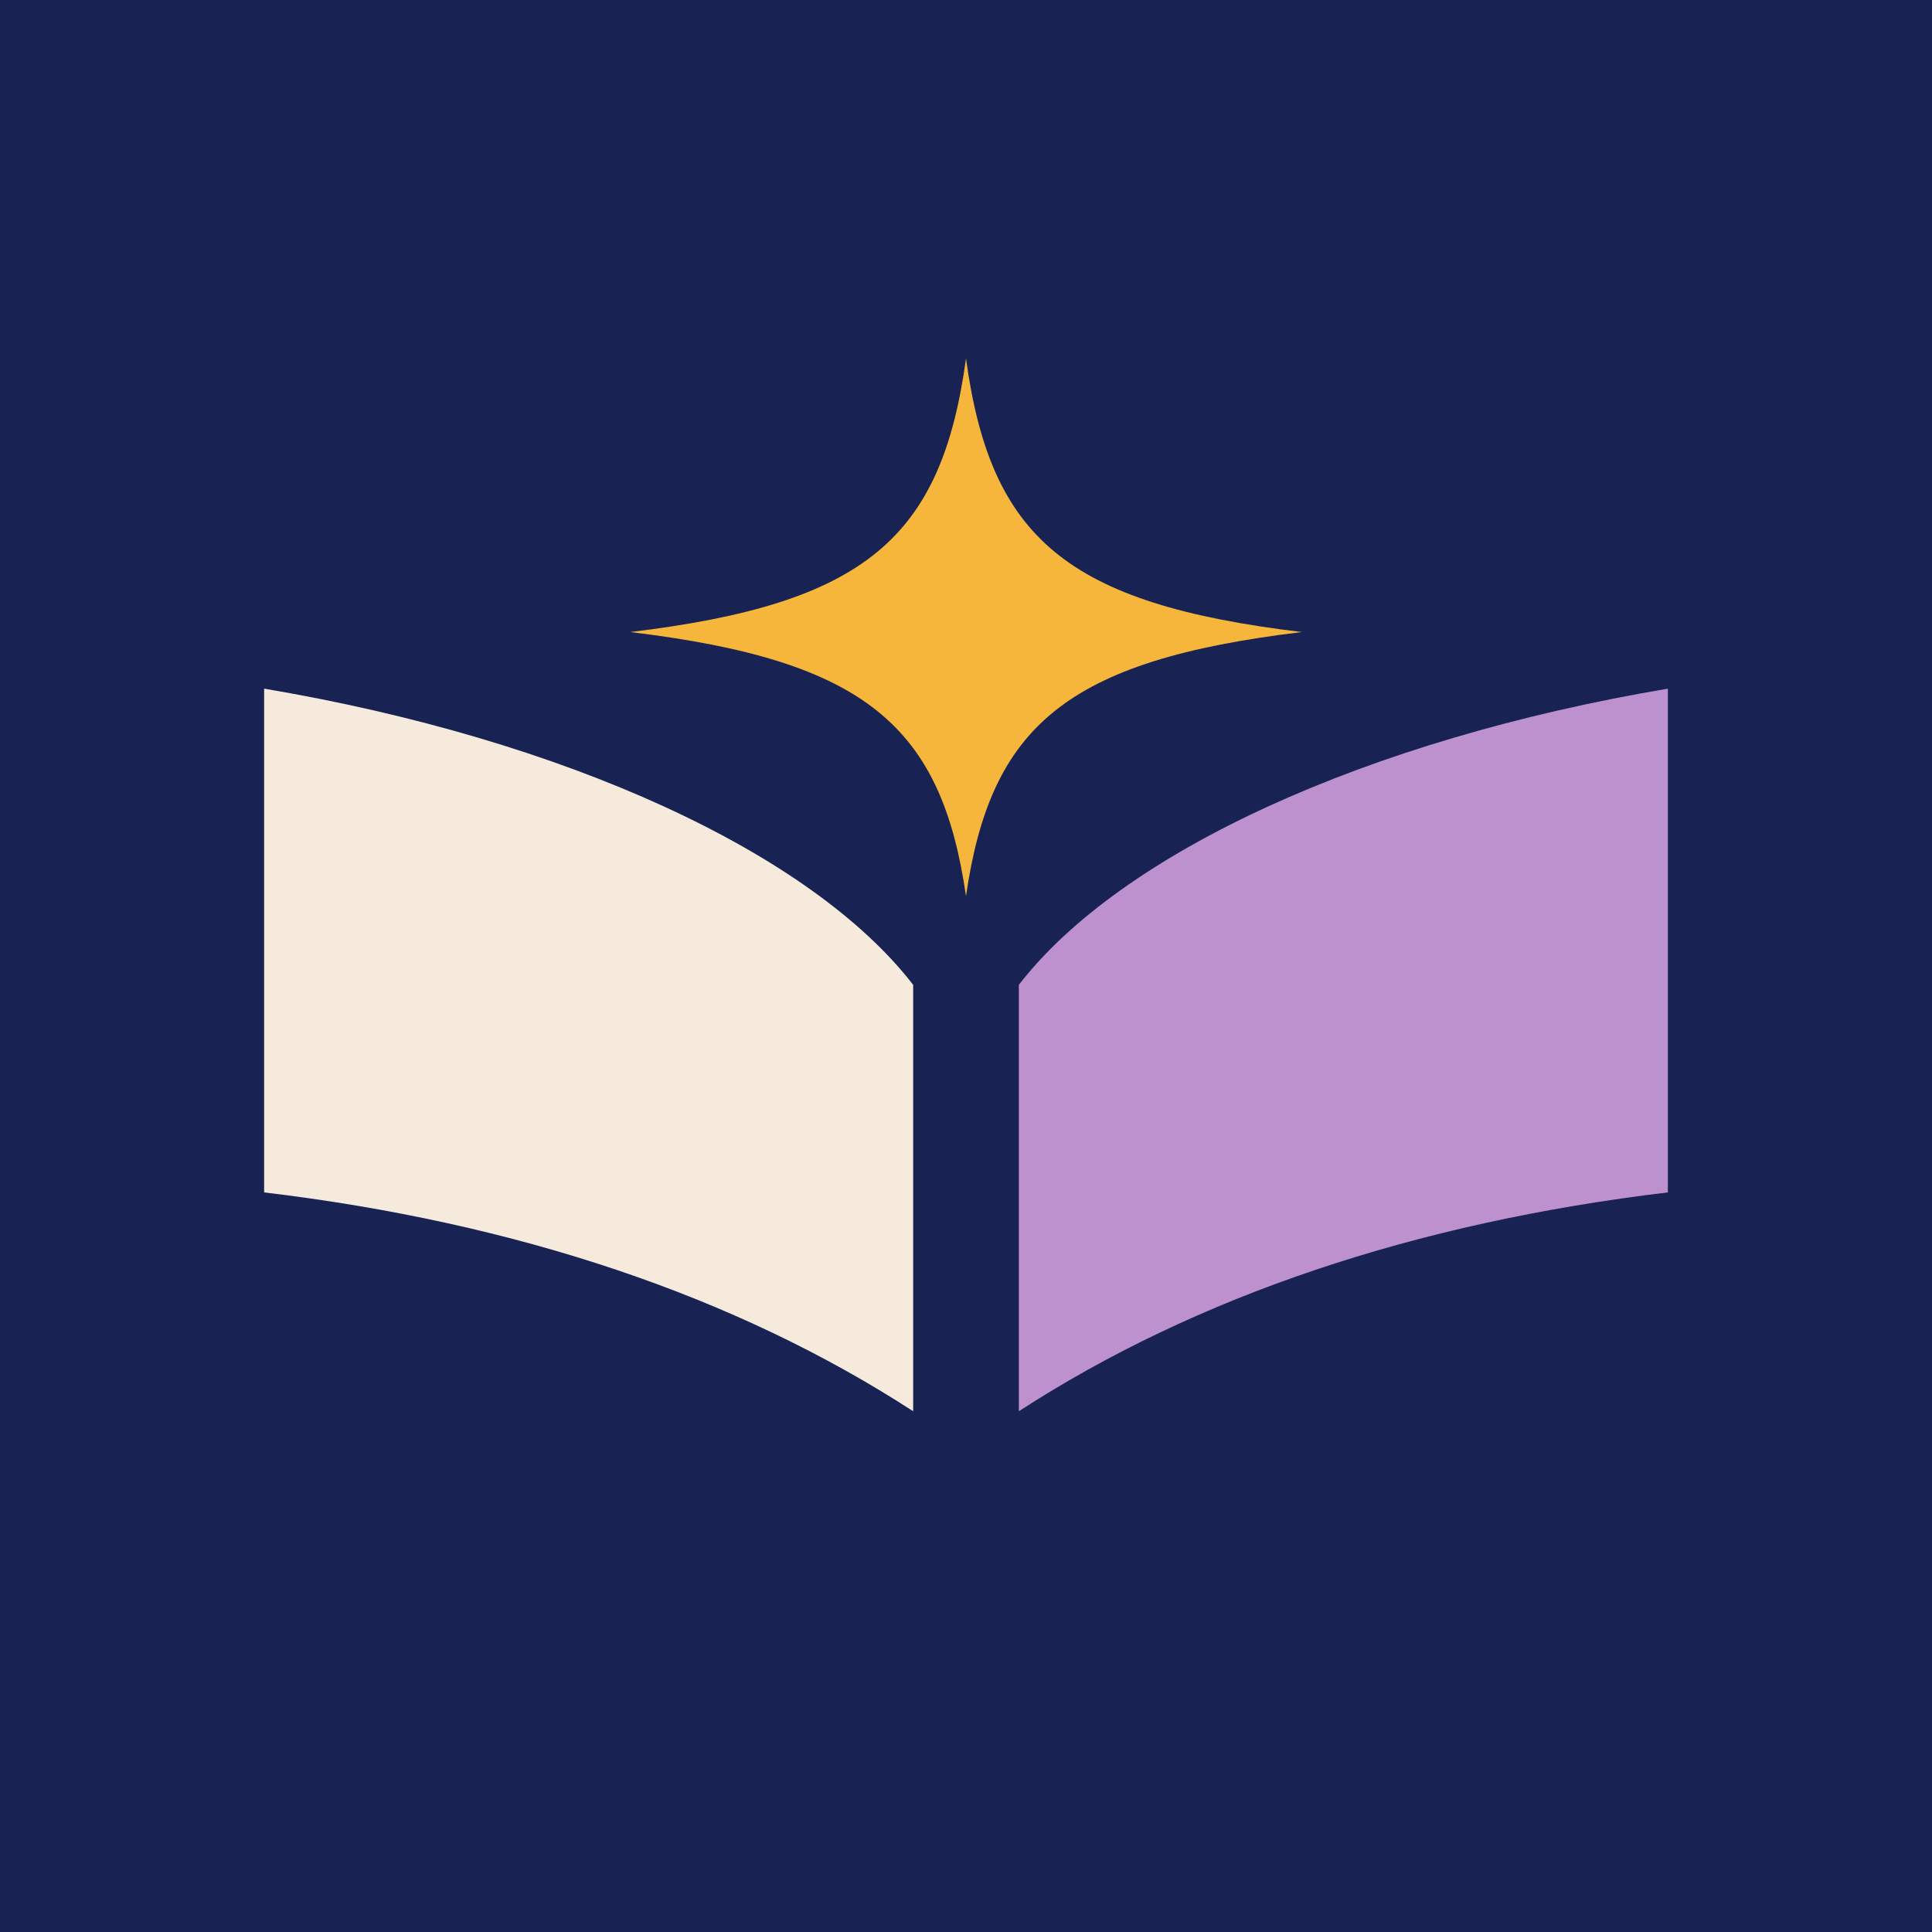
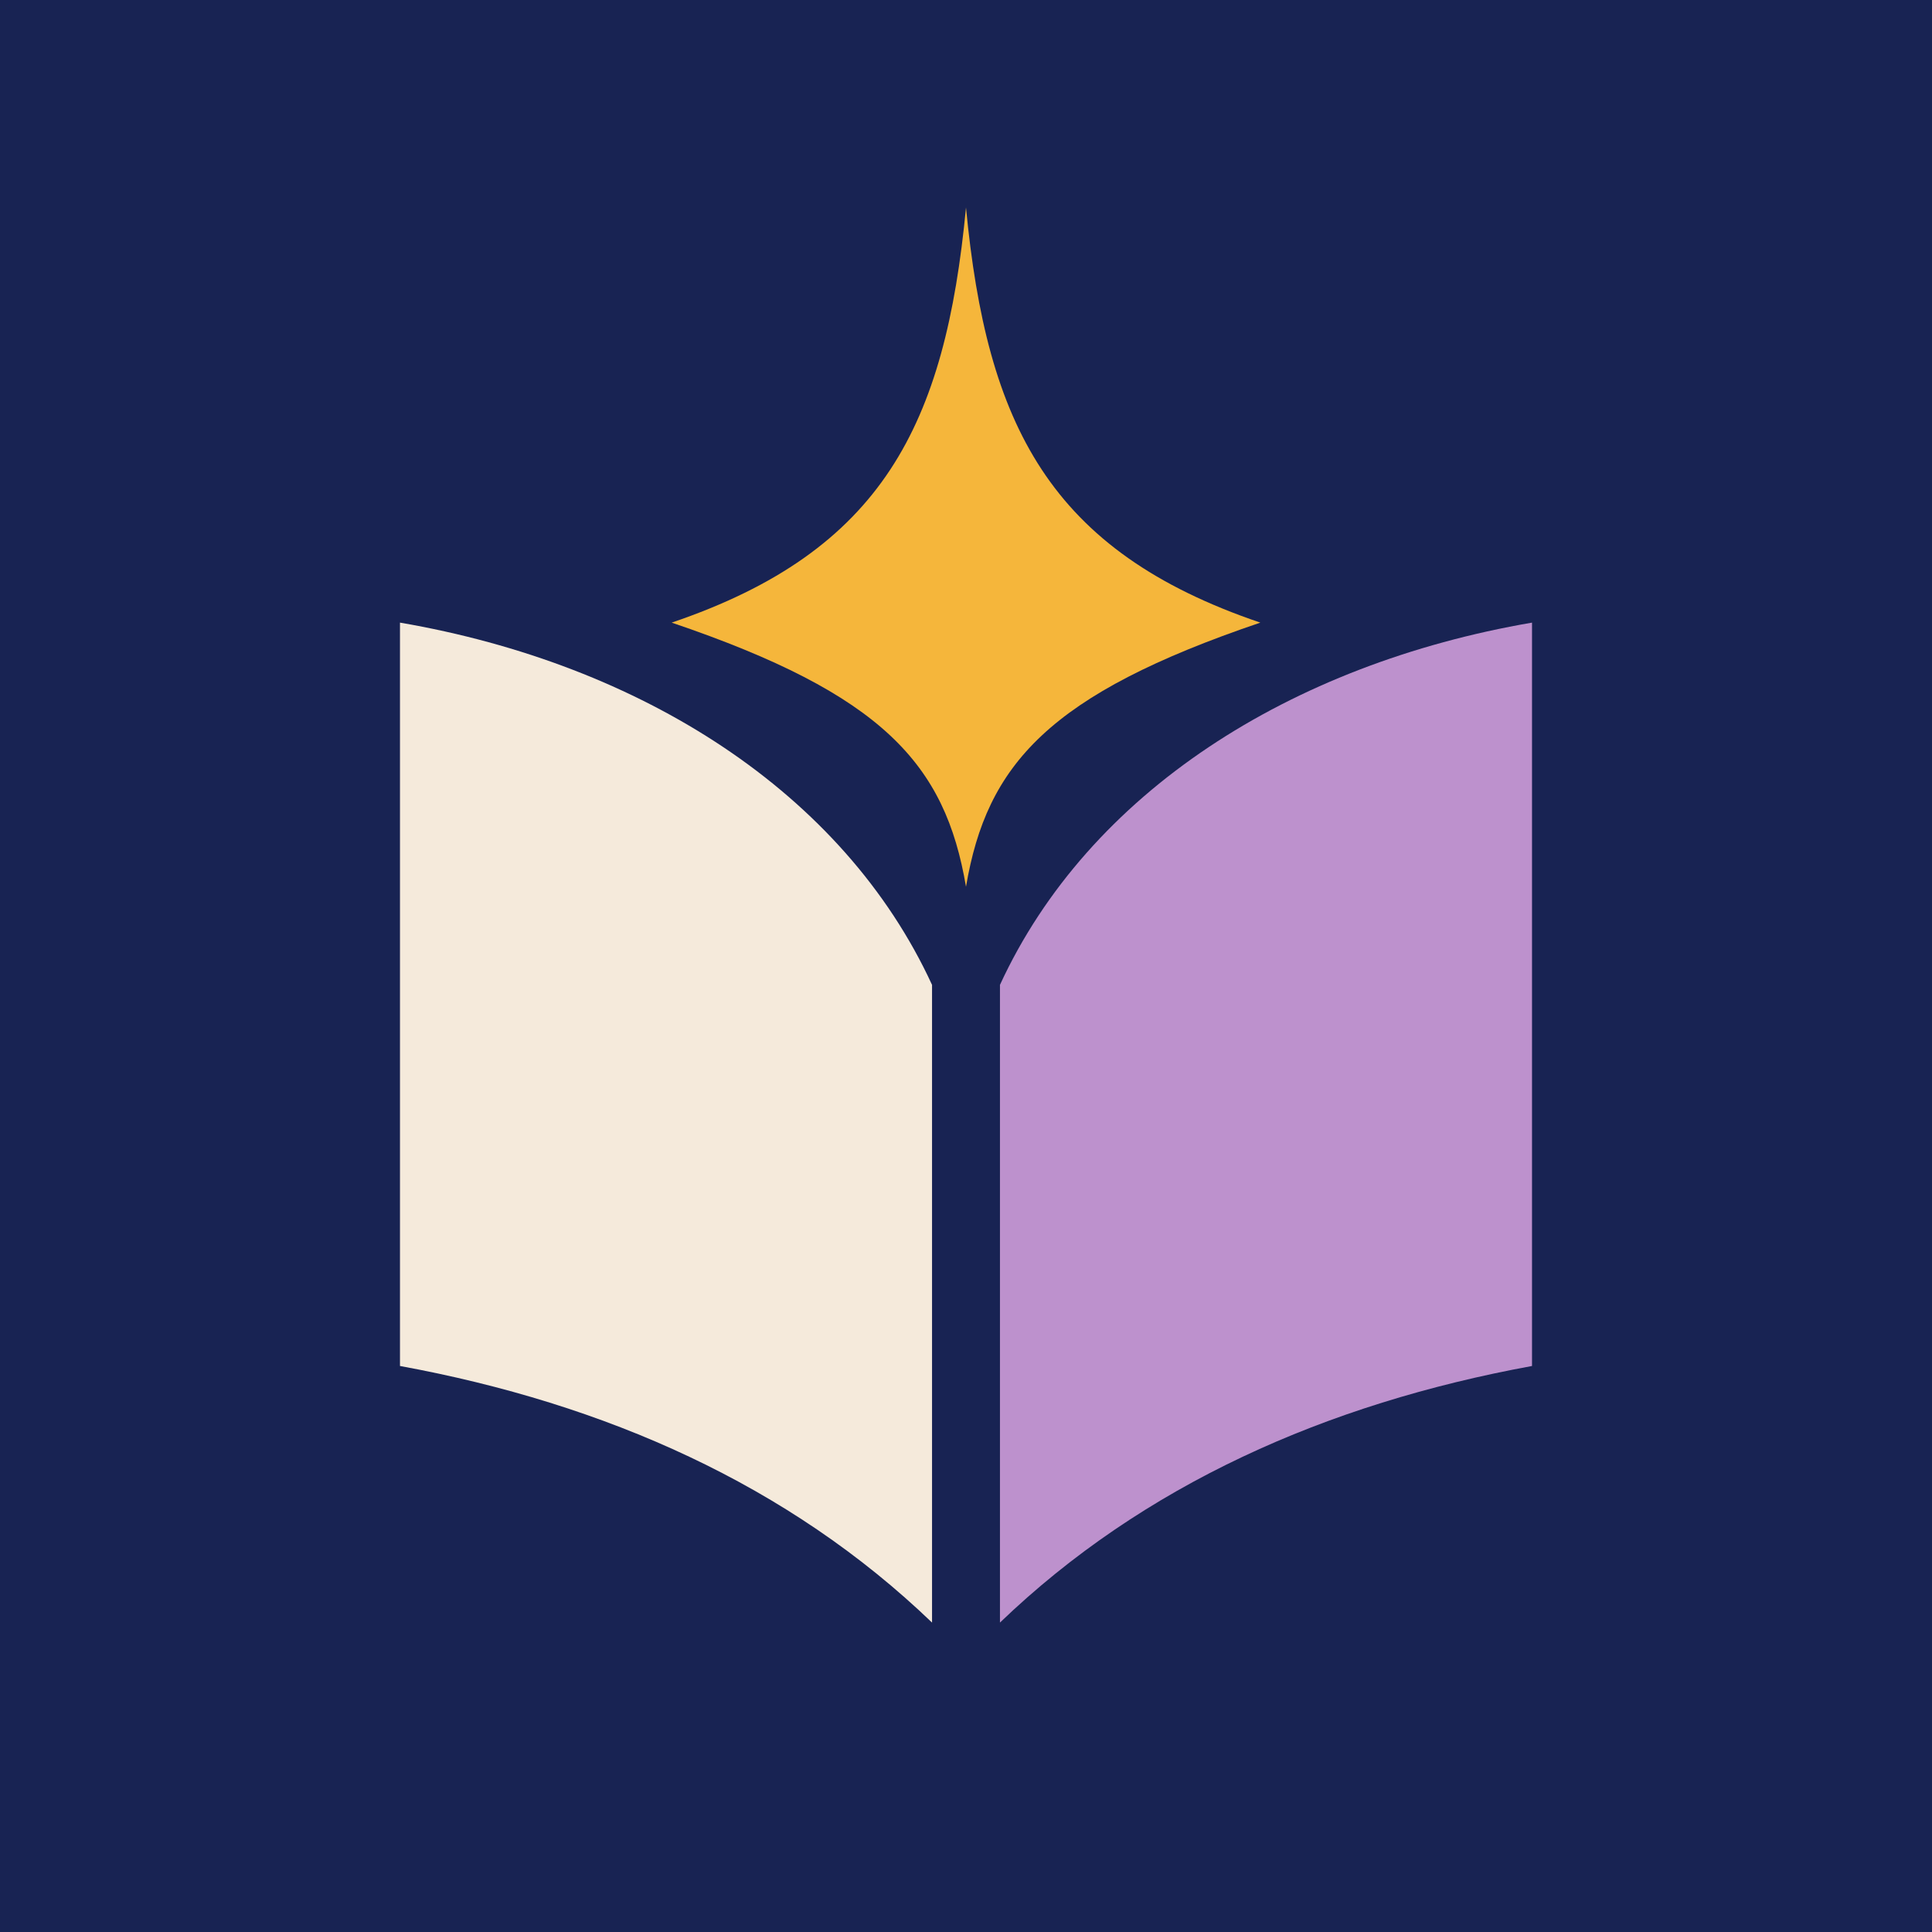
<svg xmlns="http://www.w3.org/2000/svg" viewBox="0 0 1024 1024">
  <rect width="1024" height="1024" fill="#182353" />
-   <path d="M140 365C300 392 430 452 484 522V748C390 687 274 648 140 632V365Z" fill="#f5eadb" />
-   <path d="M540 522C594 452 724 392 884 365V632C750 648 634 687 540 748V522Z" fill="#bd91cd" />
-   <path d="M512 190C525 285 565 320 690 335C565 350 525 385 512 475C499 385 459 350 334 335C459 320 499 285 512 190Z" fill="#f5b63b" />
+   <path d="M212 330C340 352 447 420 494 522V860C418 787 321 744 212 724V330Z" fill="#f5eadb" />
+   <path d="M530 522C577 420 684 352 812 330V724C703 744 606 787 530 860V522Z" fill="#bd91cd" />
+   <path d="M512 110C523 225 556 292 668 330C556 368 523 405 512 470C501 405 468 368 356 330C468 292 501 225 512 110Z" fill="#f5b63b" />
</svg>
